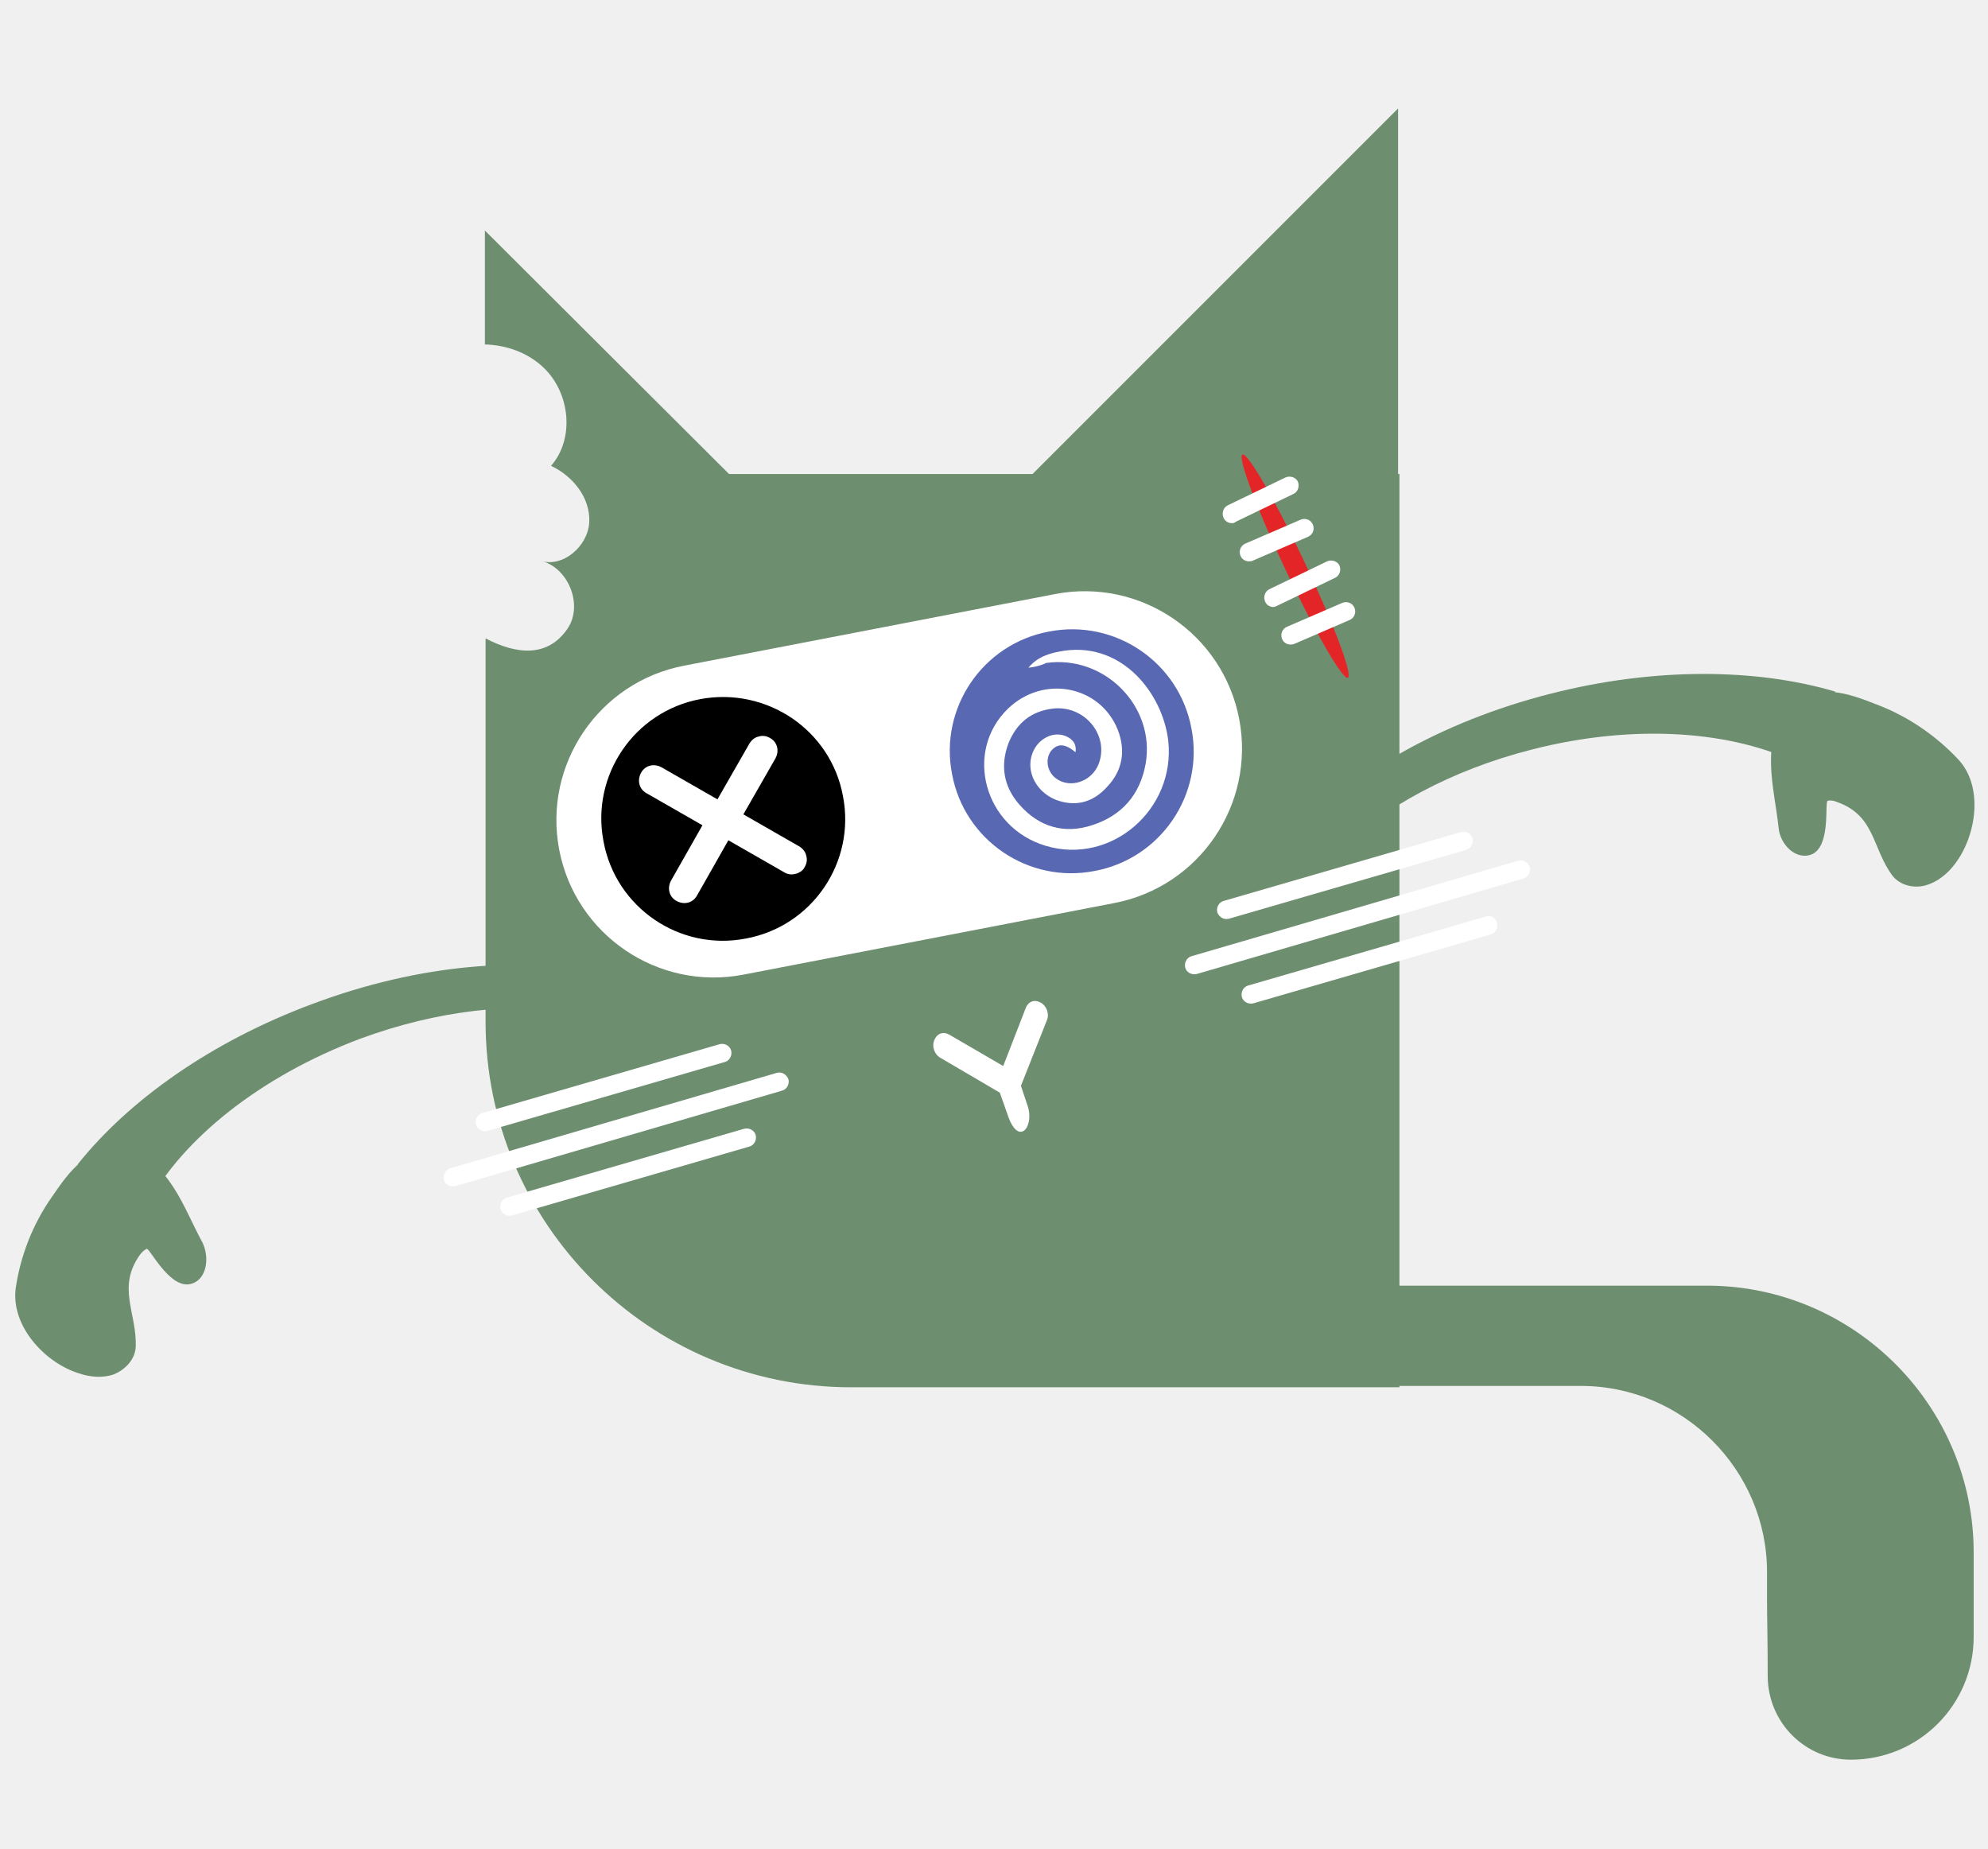
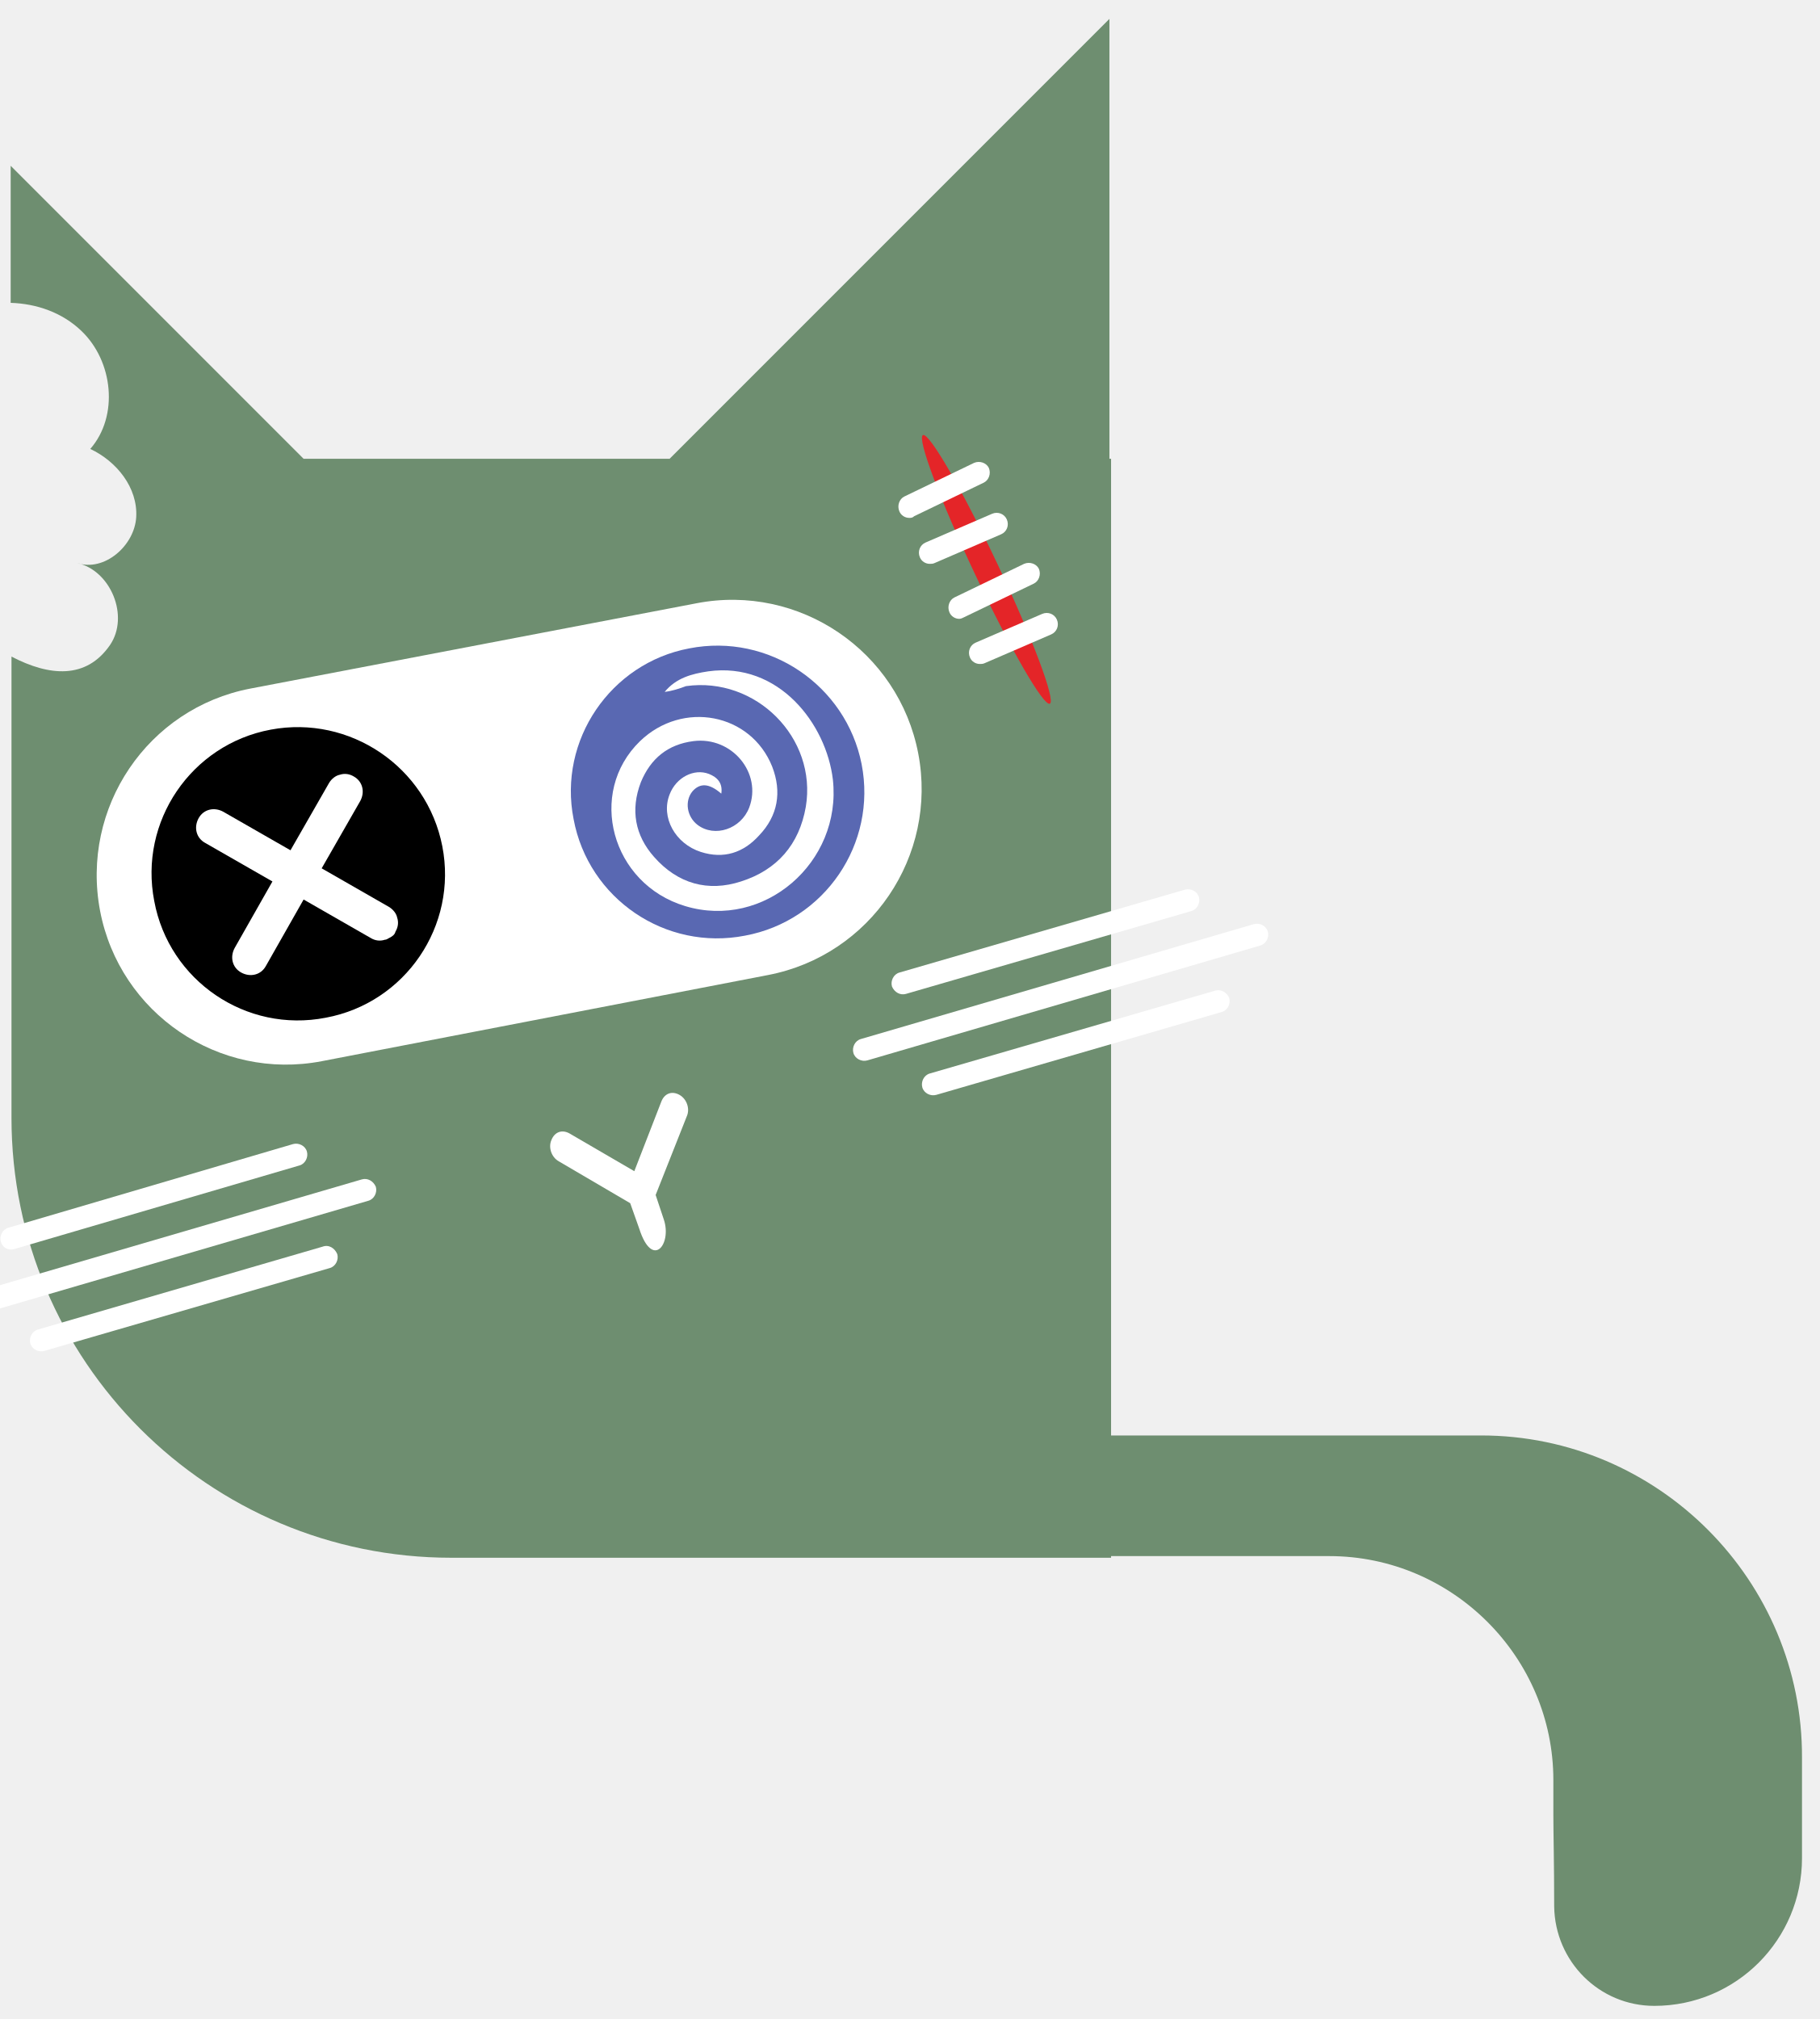
- <svg xmlns="http://www.w3.org/2000/svg" version="1.1" id="cat" x="0px" y="0px" viewBox="0 0 291.5 271" style="enable-background:new 0 0 291.5 271;" xml:space="preserve">
+ <svg xmlns="http://www.w3.org/2000/svg" version="1.1" id="cat" x="0px" y="0px" viewBox="0 0 221.7 246" style="enable-background:new 0 0 221.7 246;" xml:space="preserve">
  <style type="text/css">
	.st0{fill:#6E8E70;}
	.st1{fill:#FFFFFF;}
	.st2{fill:#5968B2;}
	.st3{fill:#E42528;}
</style>
-   <path class="st0" d="M205,69.5V15.9l-53.6,53.6h-44.5L71.1,33.8v16.7c3.2,0.1,6.3,1.2,8.6,3.4c3.9,3.7,4.6,10.4,1.1,14.4  c3.2,1.5,5.8,4.7,5.6,8.3c-0.2,3.5-3.9,6.7-7.2,5.6c4.1,0.9,6.4,6.5,4,10c-2.9,4.2-7.4,3.8-12,1.4v56.2c0,29.6,24,53.6,53.6,53.6  h80.4V69.5H205z" />
-   <path id="_x3C_cat_x5F_tail_x3E_" class="st0" d="M250.3,188.5h-47.2c-12.3,0-23.4,5.8-30.6,14.7h59.3c15,0,27.3,12.3,27.3,27.3v4.3  c0,2.3,0.1,5.8,0.1,11.1c0.1,6.7,5.5,12.1,12.2,12.1h0c10,0,18-8.1,18-18v-12.2C289.5,206.2,271.9,188.5,250.3,188.5z" />
-   <path id="_x3C_eye_x5F_back_x3E_" class="st1" d="M109,142.9l54.4-10.5c12.5-2.4,20.7-14.5,18.3-27c-2.4-12.5-14.5-20.7-27-18.3  l-54.4,10.5c-12.5,2.4-20.7,14.5-18.3,27C84.4,137.1,96.5,145.3,109,142.9" />
-   <path id="_x3C_eye_x5F_right_x3E_" class="st2" d="M174.7,106.8c1.9,9.7-4.5,19.1-14.2,20.9c-9.7,1.9-19.1-4.5-20.9-14.2  c-1.9-9.7,4.5-19.1,14.2-20.9C163.5,90.7,172.9,97.1,174.7,106.8" />
-   <path class="st1" d="M150.8,97.9c1.4-1.7,3.3-2.2,5.3-2.5c8.6-1.2,14.4,6.4,15.2,13.2c1.1,10.1-8.4,18.3-18,15.4  c-9-2.7-12-13.8-5.5-20.1c5.2-5,13.5-3.4,16.1,3.1c1.2,3.1,0.7,6-1.6,8.4c-1.9,2.1-4.3,2.9-7.1,2c-3.1-1-4.9-4.2-3.8-7  c0.8-2.1,3-3.2,4.8-2.5c1,0.4,1.7,1.1,1.5,2.4c-1.5-1.3-2.6-1.3-3.5-0.3c-1,1.2-0.7,3.1,0.6,4.1c2.1,1.6,5.3,0.5,6.3-2.1  c1.6-4.2-2.1-8.7-6.8-8.1c-3.1,0.4-5.2,2.1-6.4,5c-1.3,3.4-0.7,6.5,1.6,9.1c2.9,3.3,6.6,4.3,10.6,3c4.4-1.4,7.1-4.5,7.9-9.1  c1.4-8.4-6.1-15.9-14.6-14.7C152.6,97.6,151.7,97.8,150.8,97.9z" />
-   <path id="_x3C_eye_x5F_right_x3E__1_" d="M123.6,116.7c1.9,9.7-4.5,19.1-14.2,20.9c-9.7,1.9-19.1-4.5-20.9-14.2  c-1.9-9.7,4.5-19.1,14.2-20.9C112.4,100.7,121.8,107,123.6,116.7" />
+   <path class="st0" d="M135.2,55.9V2.3L81.6,55.9H37L1.3,20.2v16.7c3.2,0.1,6.3,1.2,8.6,3.4c3.9,3.7,4.6,10.4,1.1,14.4  c3.2,1.5,5.8,4.7,5.6,8.3c-0.2,3.5-3.9,6.7-7.2,5.6c4.1,0.9,6.4,6.5,4,10c-2.9,4.2-7.4,3.8-12,1.4v56.2c0,29.6,24,53.6,53.6,53.6  h80.4V55.9H135.2z" />
+   <path id="_x3C_cat_x5F_tail_x3E_" class="st0" d="M180.5,174.9h-47.2c-12.3,0-23.4,5.8-30.6,14.7h59.3c15,0,27.3,12.3,27.3,27.3v4.3  c0,2.3,0.1,5.8,0.1,11.1c0.1,6.7,5.5,12.1,12.2,12.1h0c10,0,18-8.1,18-18v-12.2C219.7,192.6,202.1,174.9,180.5,174.9z" />
+   <path id="_x3C_eye_x5F_back_x3E_" class="st1" d="M39.2,129.3l54.4-10.5c12.5-2.4,20.7-14.5,18.3-27c-2.4-12.5-14.5-20.7-27-18.3  L30.5,83.9C18,86.3,9.8,98.4,12.2,111C14.6,123.5,26.7,131.7,39.2,129.3" />
+   <path id="_x3C_eye_x5F_right_x3E_" class="st2" d="M105,93.1c1.9,9.7-4.5,19.1-14.2,20.9c-9.7,1.9-19.1-4.5-20.9-14.2  C68,90.2,74.4,80.8,84,79C93.7,77.1,103.1,83.5,105,93.1" />
+   <path class="st1" d="M81,84.3c1.4-1.7,3.3-2.2,5.3-2.5c8.6-1.2,14.4,6.4,15.2,13.2c1.1,10.1-8.4,18.3-18,15.4  c-9-2.7-12-13.8-5.5-20.1c5.2-5,13.5-3.4,16.1,3.1c1.2,3.1,0.7,6-1.6,8.4c-1.9,2.1-4.3,2.9-7.1,2c-3.1-1-4.9-4.2-3.8-7  c0.8-2.1,3-3.2,4.8-2.5c1,0.4,1.7,1.1,1.5,2.4c-1.5-1.3-2.6-1.3-3.5-0.3c-1,1.2-0.7,3.1,0.6,4.1c2.1,1.6,5.3,0.5,6.3-2.1  c1.6-4.2-2.1-8.7-6.8-8.1c-3.1,0.4-5.2,2.1-6.4,5c-1.3,3.4-0.7,6.5,1.6,9.1c2.9,3.3,6.6,4.3,10.6,3c4.4-1.4,7.1-4.5,7.9-9.1  c1.4-8.4-6.1-15.9-14.6-14.7C82.8,83.9,81.9,84.2,81,84.3z" />
+   <path id="_x3C_eye_x5F_right_x3E__1_" d="M53.9,103.1c1.9,9.7-4.5,19.1-14.2,20.9c-9.7,1.9-19.1-4.5-20.9-14.2  c-1.9-9.7,4.5-19.1,14.2-20.9C42.6,87.1,52,93.4,53.9,103.1" />
  <g>
-     <path class="st1" d="M116.6,125.3l-9.4-5.3l5.4-9.4c0.2-0.4,0.1-0.9-0.3-1.2c-0.4-0.2-0.9-0.1-1.2,0.3l-5.4,9.4l-9.3-5.3   c-0.4-0.2-0.9-0.1-1.2,0.3s-0.1,0.9,0.3,1.2l9.3,5.3l-5.3,9.3c-0.2,0.4-0.1,0.9,0.3,1.2c0.4,0.2,0.9,0.1,1.2-0.3l5.3-9.3l9.4,5.3   c0.4,0.2,0.9,0.1,1.2-0.3C117.1,126,117,125.5,116.6,125.3z" />
-     <path class="st1" d="M117.2,127.9c-0.2,0.1-0.3,0.2-0.5,0.2c-0.6,0.2-1.2,0.1-1.7-0.2l-8.2-4.7l-4.6,8.1c-0.6,1.1-1.9,1.4-3,0.8   c-1.1-0.6-1.4-1.9-0.8-3l4.6-8.1l-8.2-4.7c-1.1-0.6-1.4-1.9-0.8-3c0.6-1.1,1.9-1.4,3-0.8l8.2,4.7l4.7-8.2c0.3-0.5,0.8-0.9,1.3-1   c0.6-0.2,1.2-0.1,1.7,0.2c1.1,0.6,1.4,1.9,0.8,3l-4.7,8.2l8.2,4.7c0.5,0.3,0.9,0.8,1,1.3c0.2,0.6,0.1,1.2-0.2,1.7   C117.8,127.5,117.6,127.7,117.2,127.9z" />
+     <path class="st1" d="M46.8,111.7l-9.4-5.3l5.4-9.4c0.2-0.4,0.1-0.9-0.3-1.2c-0.4-0.2-0.9-0.1-1.2,0.3l-5.4,9.4l-9.3-5.3   c-0.4-0.2-0.9-0.1-1.2,0.3c-0.2,0.4-0.1,0.9,0.3,1.2l9.3,5.3l-5.3,9.3c-0.2,0.4-0.1,0.9,0.3,1.2c0.4,0.2,0.9,0.1,1.2-0.3l5.3-9.3   l9.4,5.3c0.4,0.2,0.9,0.1,1.2-0.3C47.3,112.4,47.2,111.9,46.8,111.7z" />
+     <path class="st1" d="M47.4,114.3c-0.2,0.1-0.3,0.2-0.5,0.2c-0.6,0.2-1.2,0.1-1.7-0.2l-8.2-4.7l-4.6,8.1c-0.6,1.1-1.9,1.4-3,0.8   c-1.1-0.6-1.4-1.9-0.8-3l4.6-8.1l-8.2-4.7c-1.1-0.6-1.4-1.9-0.8-3c0.6-1.1,1.9-1.4,3-0.8l8.2,4.7l4.7-8.2c0.3-0.5,0.8-0.9,1.3-1   c0.6-0.2,1.2-0.1,1.7,0.2c1.1,0.6,1.4,1.9,0.8,3l-4.7,8.2l8.2,4.7c0.5,0.3,0.9,0.8,1,1.3c0.2,0.6,0.1,1.2-0.2,1.7   C48.1,113.9,47.8,114.1,47.4,114.3z" />
  </g>
-   <path id="_x3C_hand_x3E__1_" class="st0" d="M27.7,188.3C27.6,188.3,27.6,188.3,27.7,188.3c-3,0.4-5.8-5.4-6.2-5.2  c-0.4,0.2-0.8,0.6-1,0.9c-3.4,4.8-0.4,8.5-0.6,13.5c-0.1,1.8-1.5,3.3-3.2,4c-1.7,0.6-3.6,0.4-5.3-0.2c-4.9-1.6-9.8-6.9-9.1-12.4  c0.7-4.8,2.5-9.4,5.3-13.4c2.6-3.8,5.5-7.9,10.8-6.8c6.4,1.3,8.5,8.4,11.3,13.5C30.8,184.5,30.3,187.9,27.7,188.3z" />
-   <path class="st0" d="M45.8,147.2c-14.8,5.5-26.9,14.1-34.4,23.5l10.3,5.7c5.2-9.5,16.5-18.6,31.1-24.1c11.4-4.2,22.7-5.4,32-3.9  l4.4-5.5C77.1,140.1,61.5,141.3,45.8,147.2z" />
-   <path id="_x3C_hand_x3E__3_" class="st0" d="M265.8,125.2C265.8,125.2,265.8,125.2,265.8,125.2c2.7-1.4,1.7-7.7,2.2-7.8  c0.5-0.1,0.9,0,1.4,0.2c5.6,2,5.1,6.8,8.1,10.8c1.1,1.4,3.1,1.9,4.9,1.4c1.7-0.5,3.2-1.7,4.3-3.2c3.1-4.1,4.2-11.3,0.4-15.3  c-3.3-3.5-7.4-6.3-11.9-8c-4.3-1.7-9-3.4-12.8,0.5c-4.5,4.7-2.2,11.8-1.6,17.6C261,123.8,263.4,126.3,265.8,125.2z" />
-   <path class="st0" d="M227.4,101.7c15.3-3.9,30.2-3.7,41.7-0.3l-5.2,10.6c-9.7-4.8-24.1-6-39.3-2.1c-11.8,3-21.8,8.5-28.5,15l-6.7-2  C197.7,113.7,211.2,105.8,227.4,101.7z" />
  <g id="_x3C_hair_x5F_right_x3E__2_">
-     <path class="st1" d="M180.2,134.7l34.8-10.1c0.7-0.2,1.1-1,0.9-1.7c-0.2-0.7-1-1.1-1.7-0.9l-34.8,10.1c-0.7,0.2-1.1,1-0.9,1.7   C178.8,134.5,179.5,134.9,180.2,134.7" />
-     <path class="st1" d="M222.6,126.2l-47.9,14c-0.7,0.2-1.1,1-0.9,1.7c0.2,0.7,1,1.1,1.7,0.9l47.9-14c0.7-0.2,1.1-1,0.9-1.7   C224,126.4,223.3,126,222.6,126.2" />
-     <path class="st1" d="M217.8,134.4l-34.8,10.1c-0.7,0.2-1.1,1-0.9,1.7c0.2,0.7,1,1.1,1.7,0.9l34.8-10.1c0.7-0.2,1.1-1,0.9-1.7   C219.3,134.6,218.6,134.1,217.8,134.4" />
+     <path class="st1" d="M110.4,121.1l34.8-10.1c0.7-0.2,1.1-1,0.9-1.7c-0.2-0.7-1-1.1-1.7-0.9l-34.8,10.1c-0.7,0.2-1.1,1-0.9,1.7   C109,120.9,109.7,121.3,110.4,121.1" />
+     <path class="st1" d="M152.8,112.6l-47.9,14c-0.7,0.2-1.1,1-0.9,1.7c0.2,0.7,1,1.1,1.7,0.9l47.9-14c0.7-0.2,1.1-1,0.9-1.7   C154.3,112.8,153.5,112.4,152.8,112.6" />
+     <path class="st1" d="M148.1,120.7l-34.8,10.1c-0.7,0.2-1.1,1-0.9,1.7c0.2,0.7,1,1.1,1.7,0.9l34.8-10.1c0.7-0.2,1.1-1,0.9-1.7   C149.5,120.9,148.8,120.5,148.1,120.7" />
  </g>
-   <path id="_x3C_nose_x5F_mouth_x3E_" class="st1" d="M150.7,162.2l-1-3l3.8-9.6c0.4-0.9,0-2.1-0.9-2.6c-0.9-0.5-1.8-0.2-2.2,0.8  l-3.3,8.5l-7.9-4.6c-0.9-0.5-1.8-0.2-2.2,0.8c-0.4,0.9,0,2.1,0.9,2.6l8.7,5.1c0,0,0,0,0,0l1.1,3.1  C149.3,168.3,151.7,165.2,150.7,162.2z" />
-   <ellipse transform="matrix(0.9041 -0.4273 0.4273 0.9041 -17.247 89.1127)" class="st3" cx="189.9" cy="83" rx="1.5" ry="18.1" />
+   <path id="_x3C_nose_x5F_mouth_x3E_" class="st1" d="M80.9,148.6l-1-3l3.8-9.6c0.4-0.9,0-2.1-0.9-2.6c-0.9-0.5-1.8-0.2-2.2,0.8  l-3.3,8.5l-7.9-4.6c-0.9-0.5-1.8-0.2-2.2,0.8c-0.4,0.9,0,2.1,0.9,2.6l8.7,5.1c0,0,0,0,0,0l1.1,3.1C79.5,154.7,81.9,151.6,80.9,148.6  z" />
+   <ellipse transform="matrix(0.9041 -0.4273 0.4273 0.9041 -18.1232 57.9931)" class="st3" cx="120.2" cy="69.4" rx="1.5" ry="18.1" />
  <g>
    <g>
-       <path class="st1" d="M180.6,76.7c-0.5,0-1-0.3-1.2-0.8c-0.3-0.7,0-1.5,0.6-1.8l8.5-4.1c0.7-0.3,1.5,0,1.8,0.6    c0.3,0.7,0,1.5-0.6,1.8l-8.5,4.1C181,76.7,180.8,76.7,180.6,76.7z" />
+       <path class="st1" d="M110.8,63.1c-0.5,0-1-0.3-1.2-0.8c-0.3-0.7,0-1.5,0.6-1.8l8.5-4.1c0.7-0.3,1.5,0,1.8,0.6    c0.3,0.7,0,1.5-0.6,1.8l-8.5,4.1C111.2,63.1,111,63.1,110.8,63.1z" />
    </g>
    <g>
-       <path class="st1" d="M183.1,82.3c-0.5,0-1-0.3-1.2-0.8c-0.3-0.7,0-1.5,0.7-1.8l8.1-3.5c0.7-0.3,1.5,0,1.8,0.7    c0.3,0.7,0,1.5-0.7,1.8l-8.1,3.5C183.5,82.3,183.3,82.3,183.1,82.3z" />
+       <path class="st1" d="M113.3,68.7c-0.5,0-1-0.3-1.2-0.8c-0.3-0.7,0-1.5,0.7-1.8l8.1-3.5c0.7-0.3,1.5,0,1.8,0.7    c0.3,0.7,0,1.5-0.7,1.8l-8.1,3.5C113.7,68.7,113.5,68.7,113.3,68.7z" />
    </g>
    <g>
-       <path class="st1" d="M186.7,89c-0.5,0-1-0.3-1.2-0.8c-0.3-0.7,0-1.5,0.6-1.8l8.5-4.1c0.7-0.3,1.5,0,1.8,0.6c0.3,0.7,0,1.5-0.6,1.8    l-8.5,4.1C187.1,88.9,186.9,89,186.7,89z" />
+       <path class="st1" d="M116.9,75.4c-0.5,0-1-0.3-1.2-0.8c-0.3-0.7,0-1.5,0.6-1.8l8.5-4.1c0.7-0.3,1.5,0,1.8,0.6    c0.3,0.7,0,1.5-0.6,1.8l-8.5,4.1C117.3,75.3,117.1,75.4,116.9,75.4z" />
    </g>
    <g>
-       <path class="st1" d="M189.2,94.5c-0.5,0-1-0.3-1.2-0.8c-0.3-0.7,0-1.5,0.7-1.8l8.1-3.5c0.7-0.3,1.5,0,1.8,0.7    c0.3,0.7,0,1.5-0.7,1.8l-8.1,3.5C189.5,94.5,189.4,94.5,189.2,94.5z" />
+       <path class="st1" d="M119.4,80.9c-0.5,0-1-0.3-1.2-0.8c-0.3-0.7,0-1.5,0.7-1.8l8.1-3.5c0.7-0.3,1.5,0,1.8,0.7    c0.3,0.7,0,1.5-0.7,1.8l-8.1,3.5C119.8,80.9,119.6,80.9,119.4,80.9z" />
    </g>
  </g>
  <g id="_x3C_hair_x5F_right_x3E_">
-     <path class="st1" d="M71.5,165.8l34.8-10.1c0.7-0.2,1.1-1,0.9-1.7c-0.2-0.7-1-1.1-1.7-0.9l-34.8,10.1c-0.7,0.2-1.1,1-0.9,1.7   C70,165.6,70.8,166,71.5,165.8" />
-     <path class="st1" d="M113.9,157.3l-47.9,14c-0.7,0.2-1.1,1-0.9,1.7c0.2,0.7,1,1.1,1.7,0.9l47.9-14c0.7-0.2,1.1-1,0.9-1.7   C115.3,157.5,114.6,157.1,113.9,157.3" />
-     <path class="st1" d="M109.1,165.5l-34.8,10.1c-0.7,0.2-1.1,1-0.9,1.7c0.2,0.7,1,1.1,1.7,0.9l34.8-10.1c0.7-0.2,1.1-1,0.9-1.7   C110.6,165.7,109.8,165.3,109.1,165.5" />
+     <path class="st1" d="M1.7,152.2L36.5,142c0.7-0.2,1.1-1,0.9-1.7c-0.2-0.7-1-1.1-1.7-0.9L1,149.6c-0.7,0.2-1.1,1-0.9,1.7   C0.3,152,1,152.4,1.7,152.2" />
+     <path class="st1" d="M44.1,143.7l-47.9,14c-0.7,0.2-1.1,1-0.9,1.7c0.2,0.7,1,1.1,1.7,0.9l47.9-14c0.7-0.2,1.1-1,0.9-1.7   C45.5,143.9,44.8,143.5,44.1,143.7" />
+     <path class="st1" d="M39.3,151.9L4.6,162c-0.7,0.2-1.1,1-0.9,1.7c0.2,0.7,1,1.1,1.7,0.9l34.8-10.1c0.7-0.2,1.1-1,0.9-1.7   C40.8,152.1,40.1,151.6,39.3,151.9" />
  </g>
</svg>
